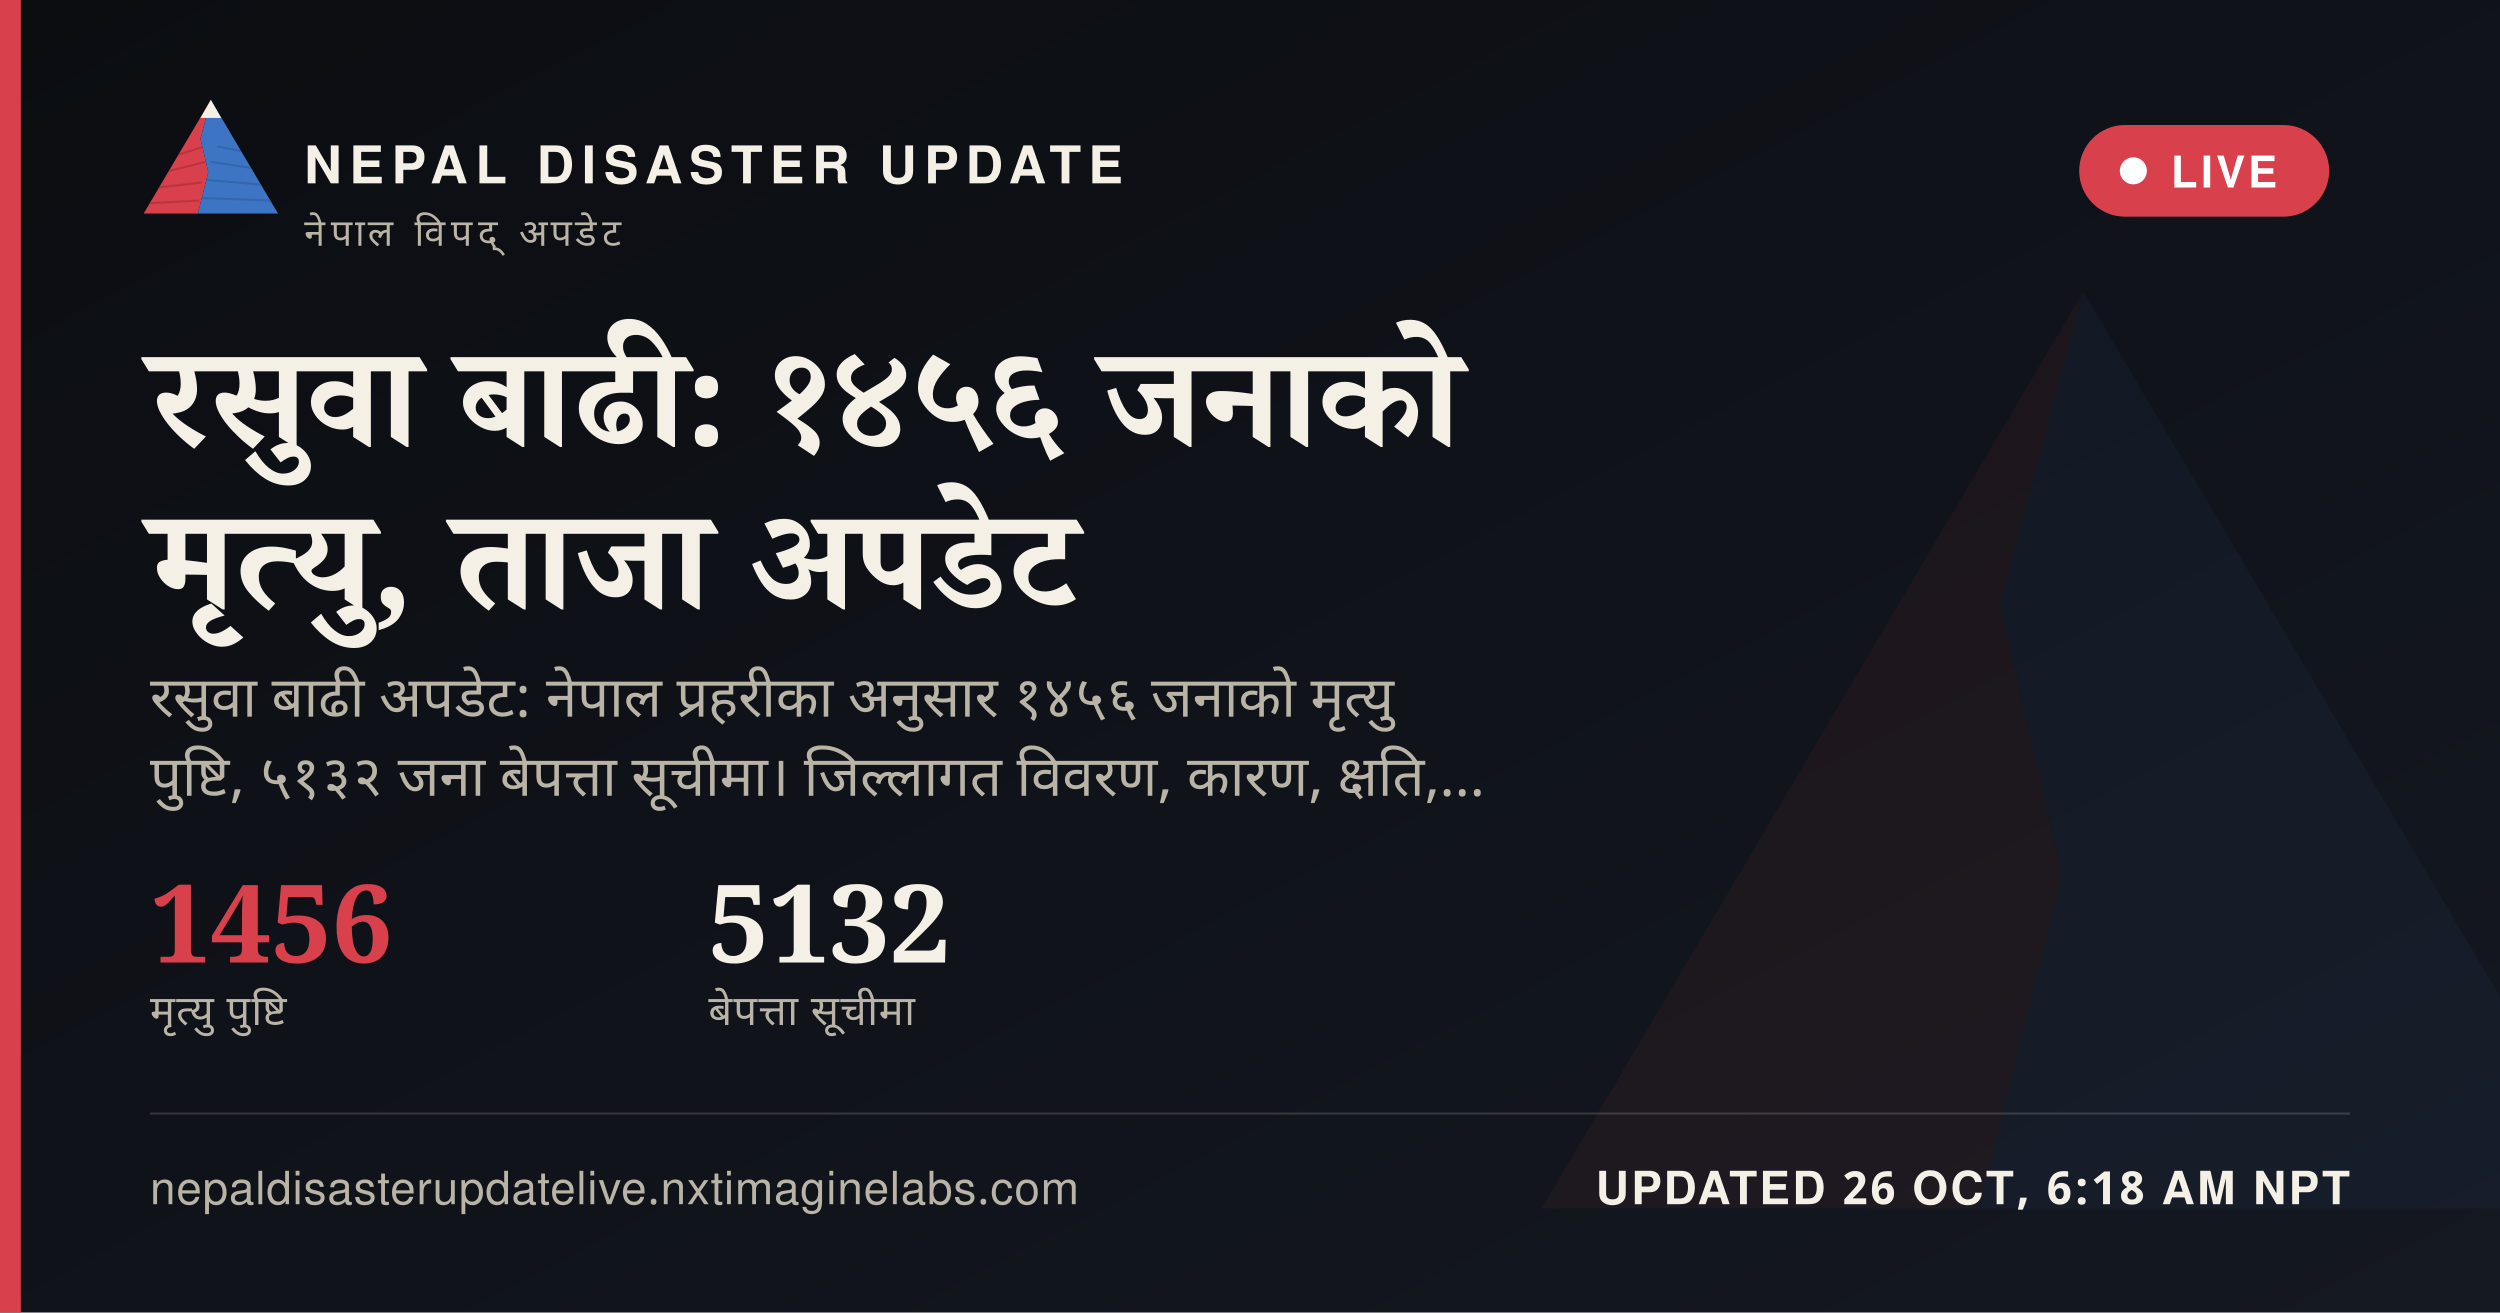
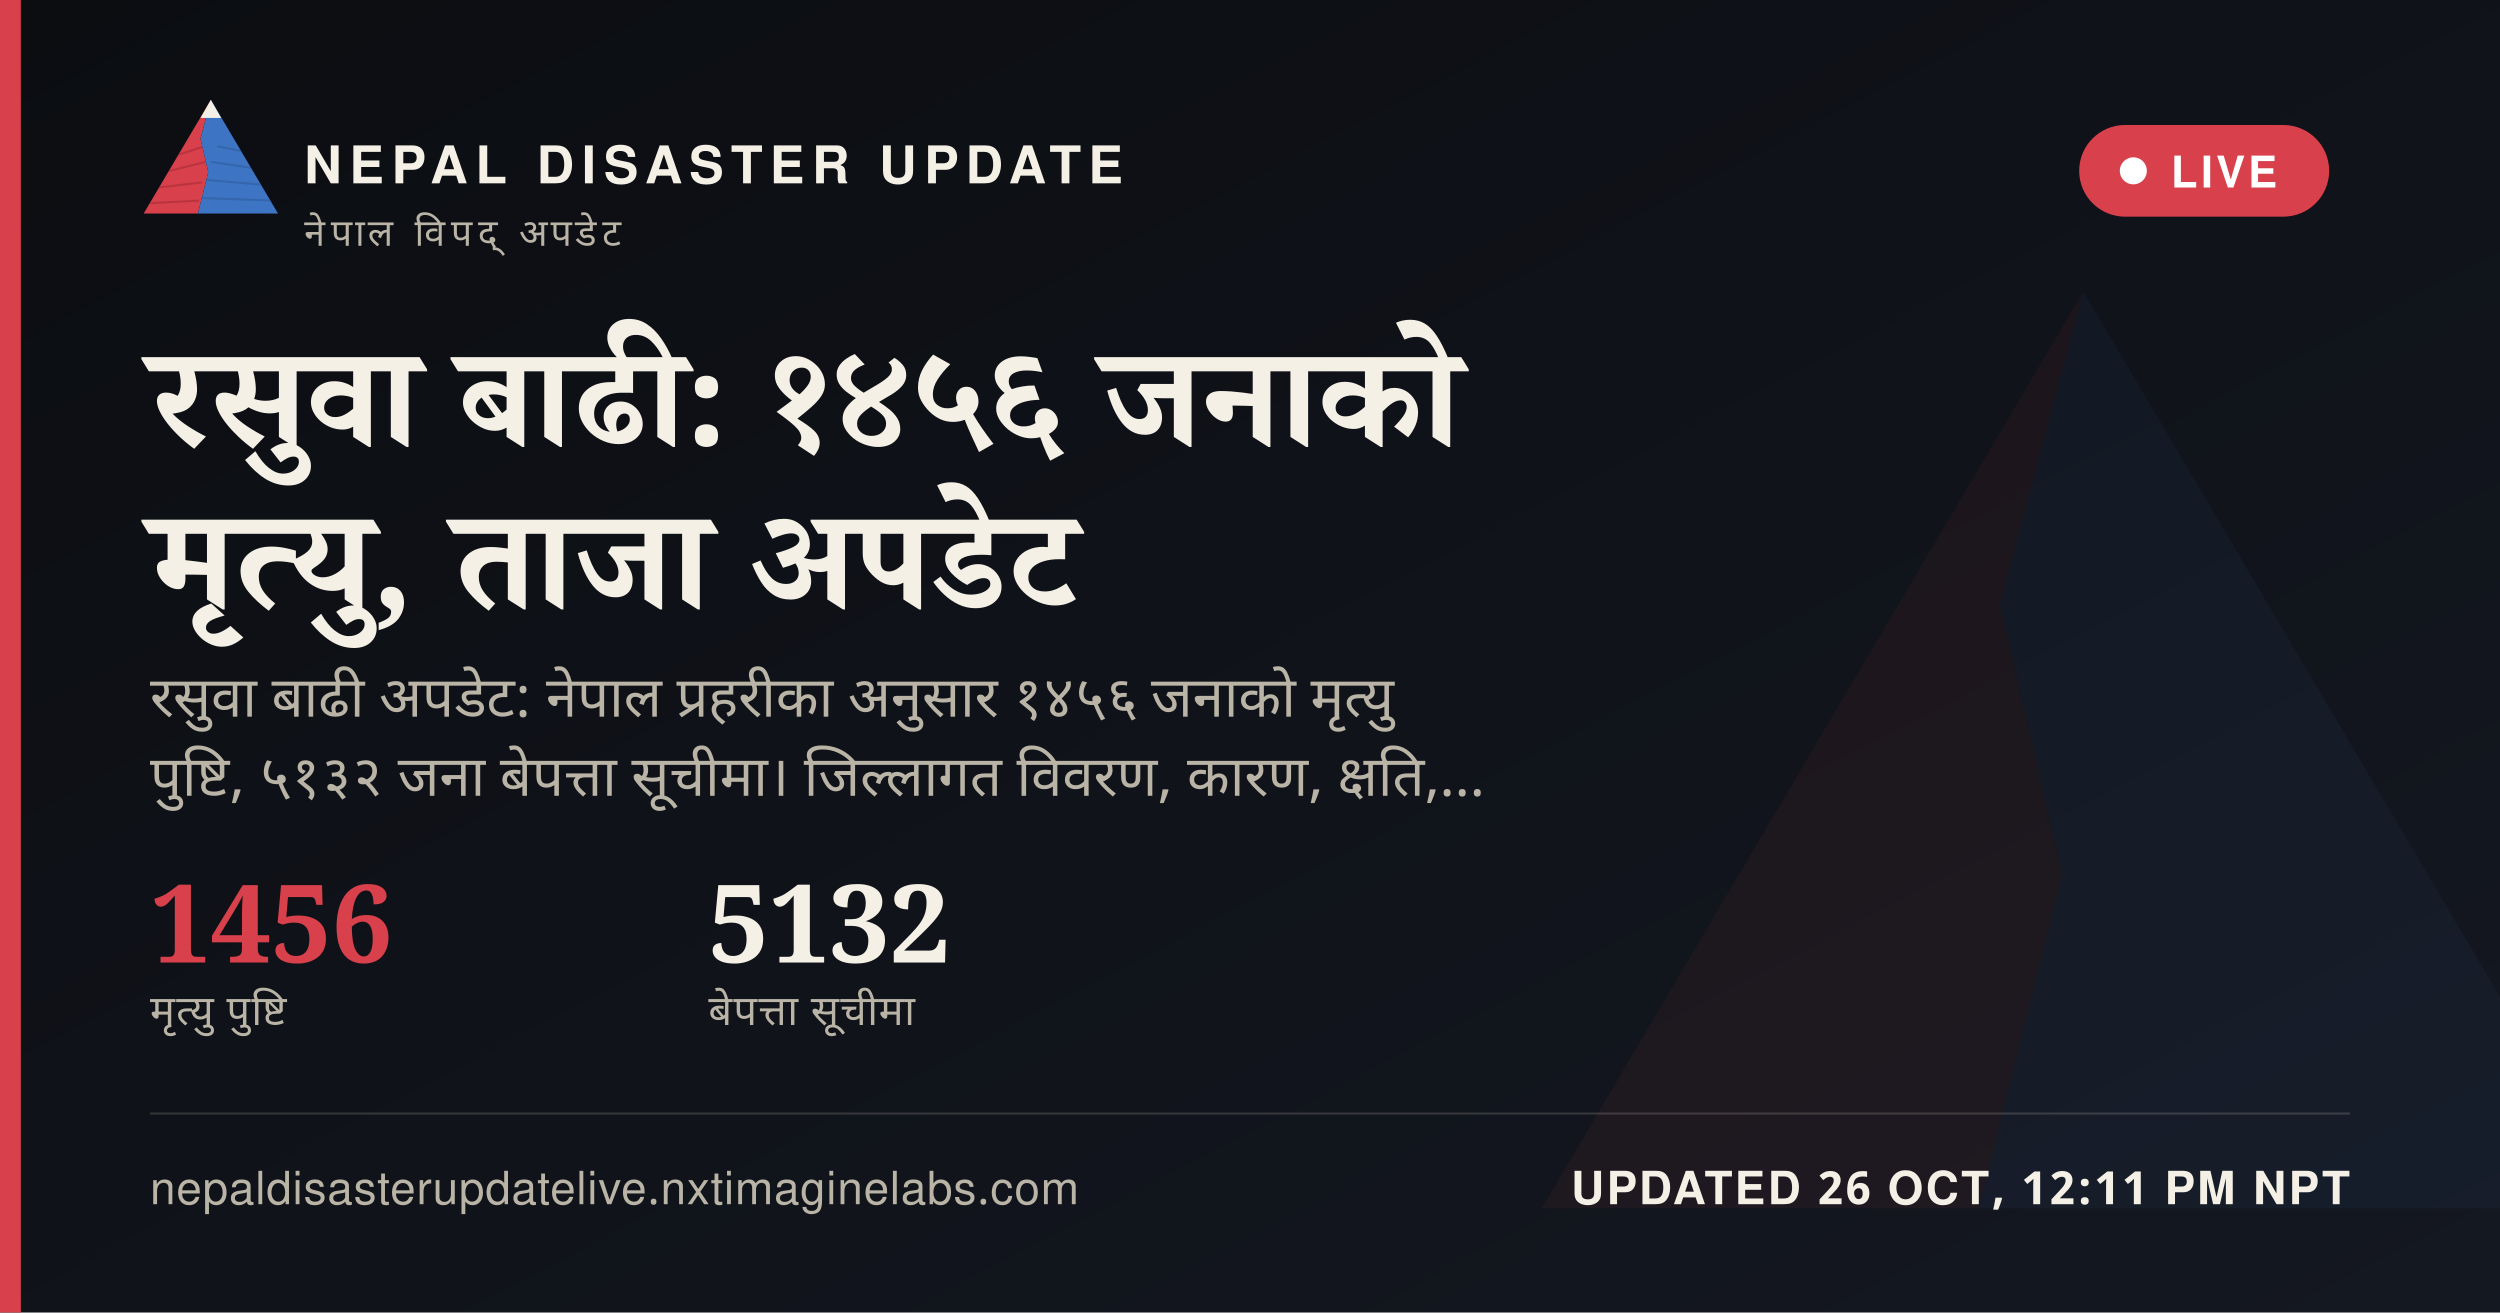
<svg xmlns="http://www.w3.org/2000/svg" width="1200" height="630" viewBox="0 0 1200 630">
  <defs>
    <linearGradient id="ogbg" x1="0" y1="0" x2="1" y2="1">
      <stop offset="0" stop-color="#0B0D11" />
      <stop offset="1" stop-color="#141821" />
    </linearGradient>
  </defs>
  <rect width="1200" height="630" fill="url(#ogbg)" />
  <g transform="translate(700,60) scale(5)" opacity="0.06">
    <polygon points="60,16 52,46 58,72 50,104 8,104" fill="#D8404B" />
    <polygon points="60,16 112,104 50,104 58,72 52,46" fill="#3D74C4" />
  </g>
  <rect x="0" y="0" width="10" height="630" fill="#D8404B" />
  <g transform="translate(64,38) scale(0.62)">
    <g>
      <defs>
        <clipPath id="ogLc">
          <polygon points="60,16 52,46 58,72 50,104 8,104" />
        </clipPath>
        <clipPath id="ogRc">
          <polygon points="60,16 112,104 50,104 58,72 52,46" />
        </clipPath>
      </defs>
      <polygon points="60,16 52,46 58,72 50,104 8,104" fill="#D8404B" />
      <g clip-path="url(#ogLc)" stroke="#A32A34" stroke-width="1.6" fill="none" opacity="0.55">
        <path d="M30,60 L55,52" />
        <path d="M24,72 L56,64" />
        <path d="M18,84 L53,80" />
        <path d="M13,96 L51,94" />
      </g>
      <polygon points="60,16 112,104 50,104 58,72 52,46" fill="#3D74C4" />
      <g clip-path="url(#ogRc)" stroke="#2A5793" stroke-width="1.6" fill="none" opacity="0.5">
        <path d="M65,52 L95,58" />
        <path d="M60,64 L100,70" />
        <path d="M56,78 L104,82" />
        <path d="M52,92 L108,94" />
      </g>
      <polygon points="60,16 52,30 68,30" fill="#F4F0E6" />
    </g>
  </g>
  <text x="146" y="88" font-family="'Public Sans', 'Noto Sans Devanagari', 'Helvetica Neue', Helvetica, Arial, sans-serif" font-size="25" font-weight="800" letter-spacing="3.6" fill="#F4F0E6">NEPAL DISASTER UPDATE</text>
  <text x="146" y="118" font-family="'Public Sans', 'Noto Sans Devanagari', 'Helvetica Neue', Helvetica, Arial, sans-serif" font-size="18" letter-spacing="2.8" fill="#B9B4A6">नेपाल विपद् अपडेट</text>
  <g>
    <rect x="998" y="60" width="120" height="44" rx="22" fill="#D8404B" stroke="none" />
    <circle cx="1024" cy="82" r="6.5" fill="#FFFFFF" />
    <text x="1042" y="90" font-family="'Public Sans', 'Noto Sans Devanagari', 'Helvetica Neue', Helvetica, Arial, sans-serif" font-size="21" font-weight="700" letter-spacing="1.6" fill="#FFFFFF">LIVE</text>
  </g>
  <text x="72" y="214" font-family="Newsreader, 'Noto Serif Devanagari', Georgia, 'Times New Roman', serif" font-size="68" font-weight="600" fill="#F4F0E6" word-spacing="14">रसुवा बाढी: १४५६ जनाको</text>
  <text x="72" y="292" font-family="Newsreader, 'Noto Serif Devanagari', Georgia, 'Times New Roman', serif" font-size="68" font-weight="600" fill="#F4F0E6" word-spacing="14">मृत्यु, ताजा अपडेट</text>
  <text x="72" y="344" font-family="'Public Sans', 'Noto Sans Devanagari', 'Helvetica Neue', Helvetica, Arial, sans-serif" font-size="27" fill="#B9B4A6" word-spacing="6">रसुवा बाढी अपडेट: नेपाल प्रहरीका अनुसार १४५६ जनाको मृत्यु</text>
  <text x="72" y="382" font-family="'Public Sans', 'Noto Sans Devanagari', 'Helvetica Neue', Helvetica, Arial, sans-serif" font-size="27" fill="#B9B4A6" word-spacing="6">पुष्टि, ५१३२ जना बेपत्ता सूचीमा। जिल्लागत विवरण, कारण, क्षति,…</text>
  <g transform="translate(72,462)">
    <text x="0" y="0" font-family="Newsreader, 'Noto Serif Devanagari', Georgia, 'Times New Roman', serif" font-size="52" font-weight="600" fill="#D8404B">1456</text>
    <text x="0" y="30" font-family="'Public Sans', 'Noto Sans Devanagari', 'Helvetica Neue', Helvetica, Arial, sans-serif" font-size="20" letter-spacing="0.6" fill="#B9B4A6">मृत्यु पुष्टि</text>
    <text x="268" y="0" font-family="Newsreader, 'Noto Serif Devanagari', Georgia, 'Times New Roman', serif" font-size="52" font-weight="600" fill="#F4F0E6">5132</text>
    <text x="268" y="30" font-family="'Public Sans', 'Noto Sans Devanagari', 'Helvetica Neue', Helvetica, Arial, sans-serif" font-size="20" letter-spacing="0.6" fill="#B9B4A6">बेपत्ता सूचीमा</text>
  </g>
  <rect x="72" y="534" width="1056" height="1" fill="rgba(244,240,230,0.16)" />
  <text x="72" y="578" font-family="'Public Sans', 'Noto Sans Devanagari', 'Helvetica Neue', Helvetica, Arial, sans-serif" font-size="22" fill="#B9B4A6" letter-spacing="0.4">nepaldisasterupdatelive.nxtimaginelabs.com</text>
-   <text x="1128" y="578" text-anchor="end" font-family="'Public Sans', 'Noto Sans Devanagari', 'Helvetica Neue', Helvetica, Arial, sans-serif" font-size="22" font-weight="700" letter-spacing="1.2" fill="#F4F0E6">UPDATED 26 OCT, 6:18 AM NPT</text>
+   <text x="1128" y="578" text-anchor="end" font-family="'Public Sans', 'Noto Sans Devanagari', 'Helvetica Neue', Helvetica, Arial, sans-serif" font-size="22" font-weight="700" letter-spacing="1.2" fill="#F4F0E6">UPDATED 26 OCT, 12:11 PM NPT</text>
</svg>
